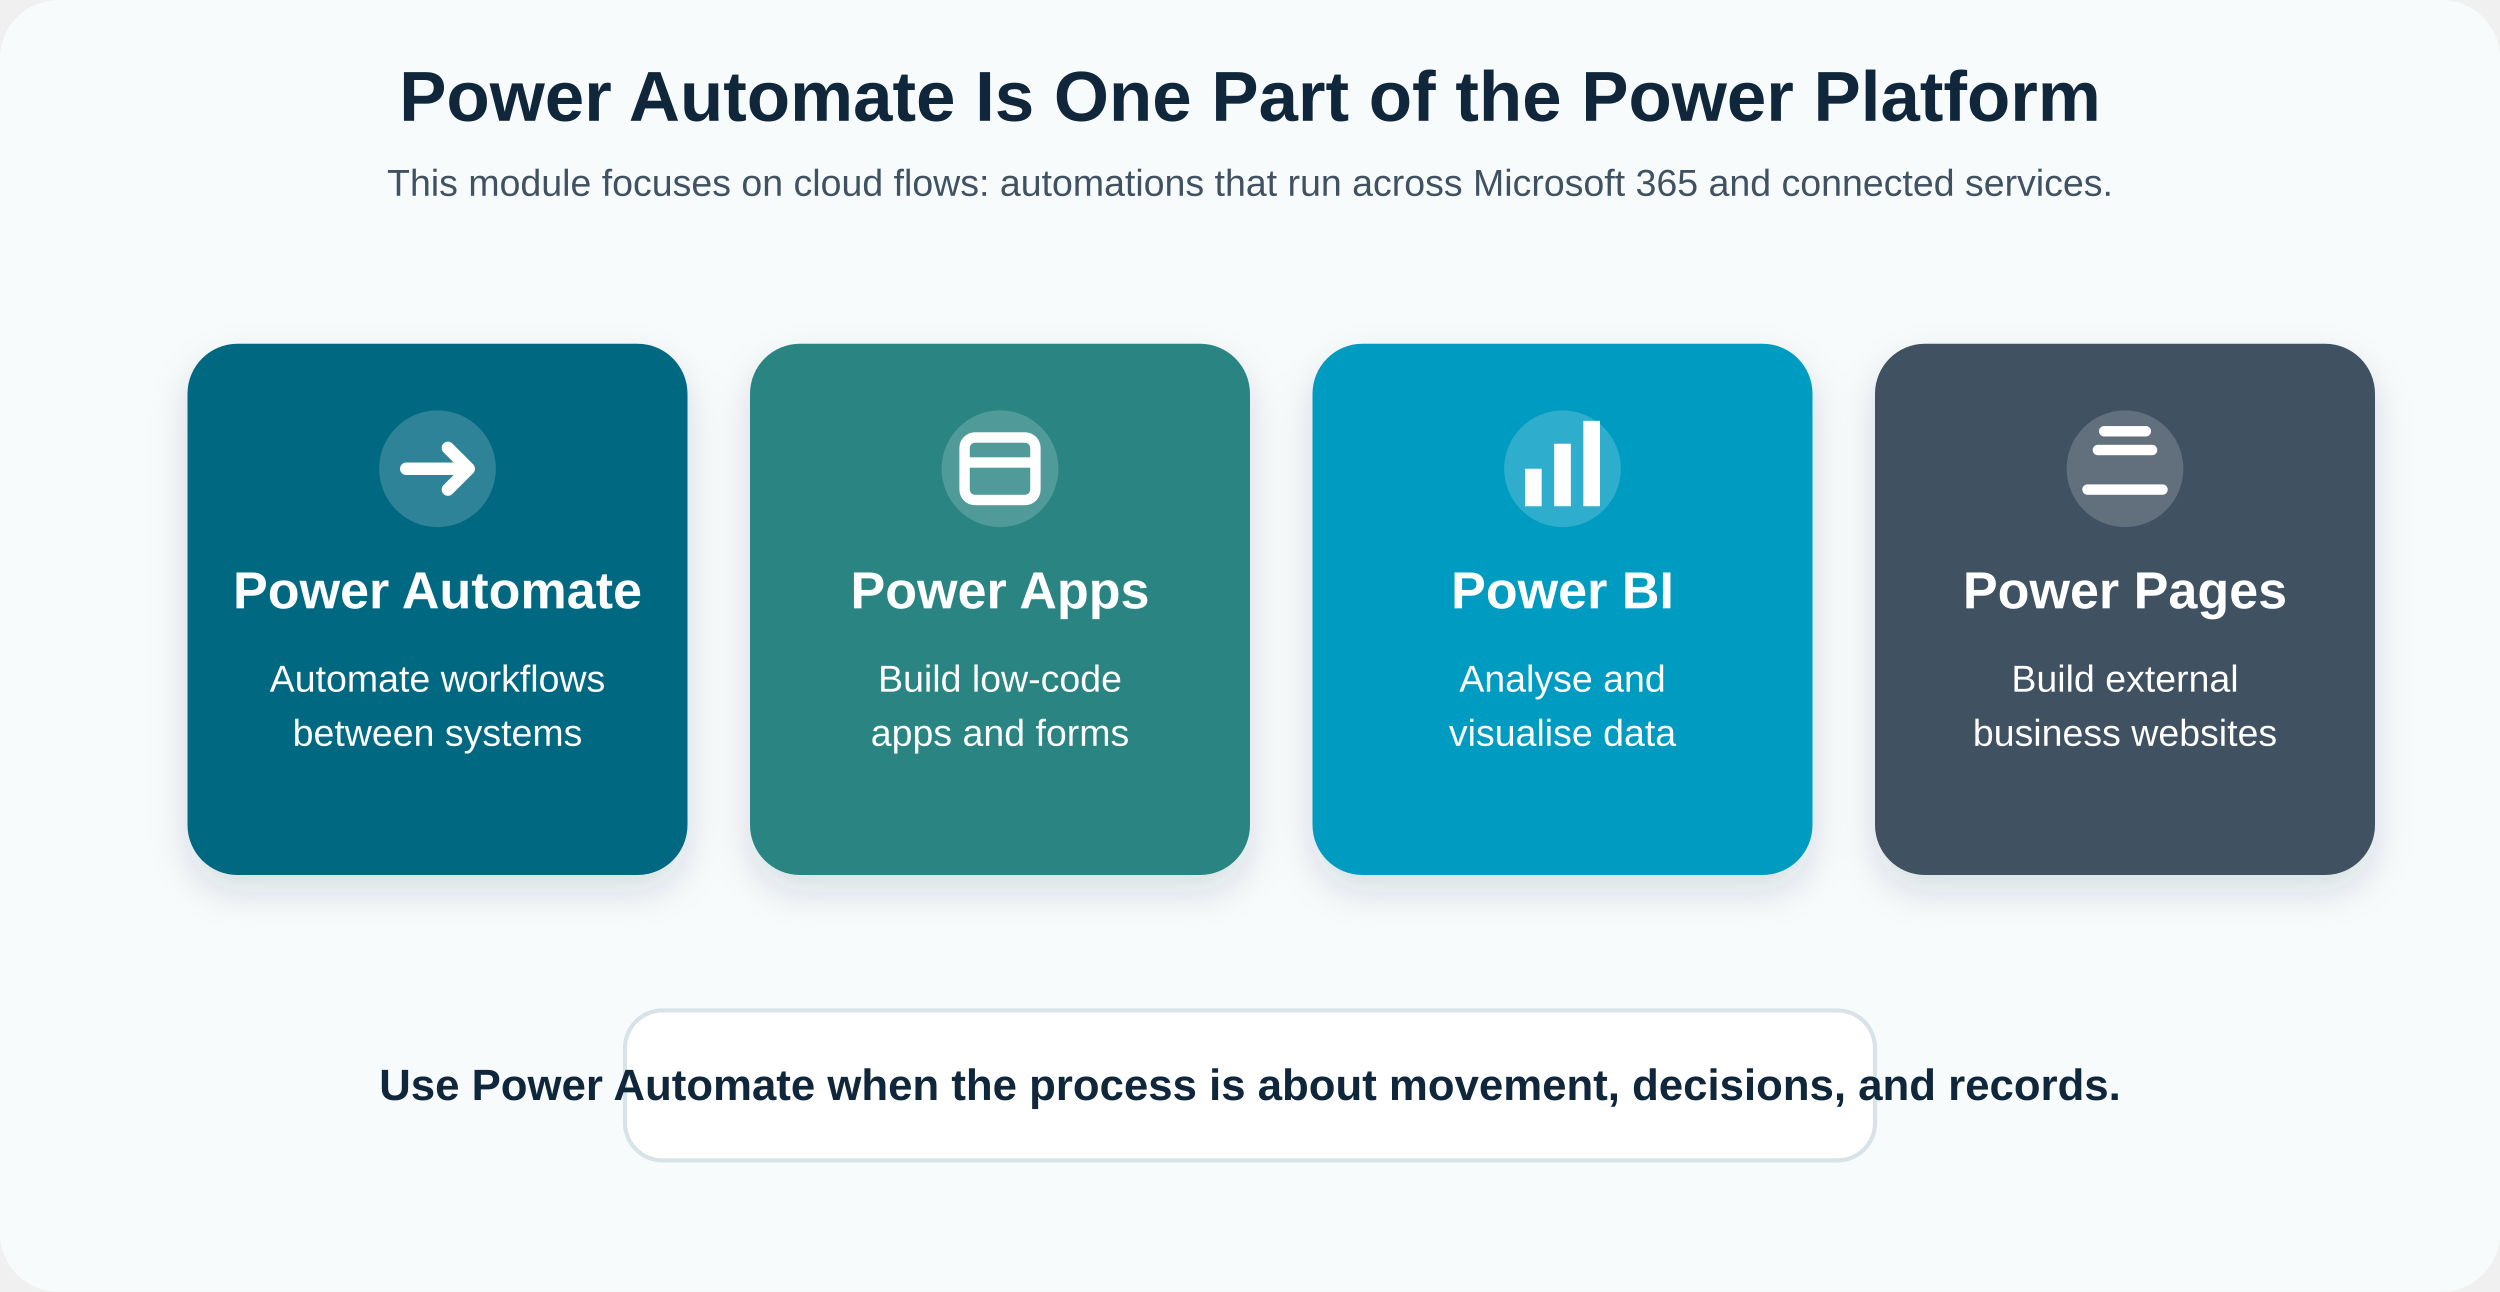
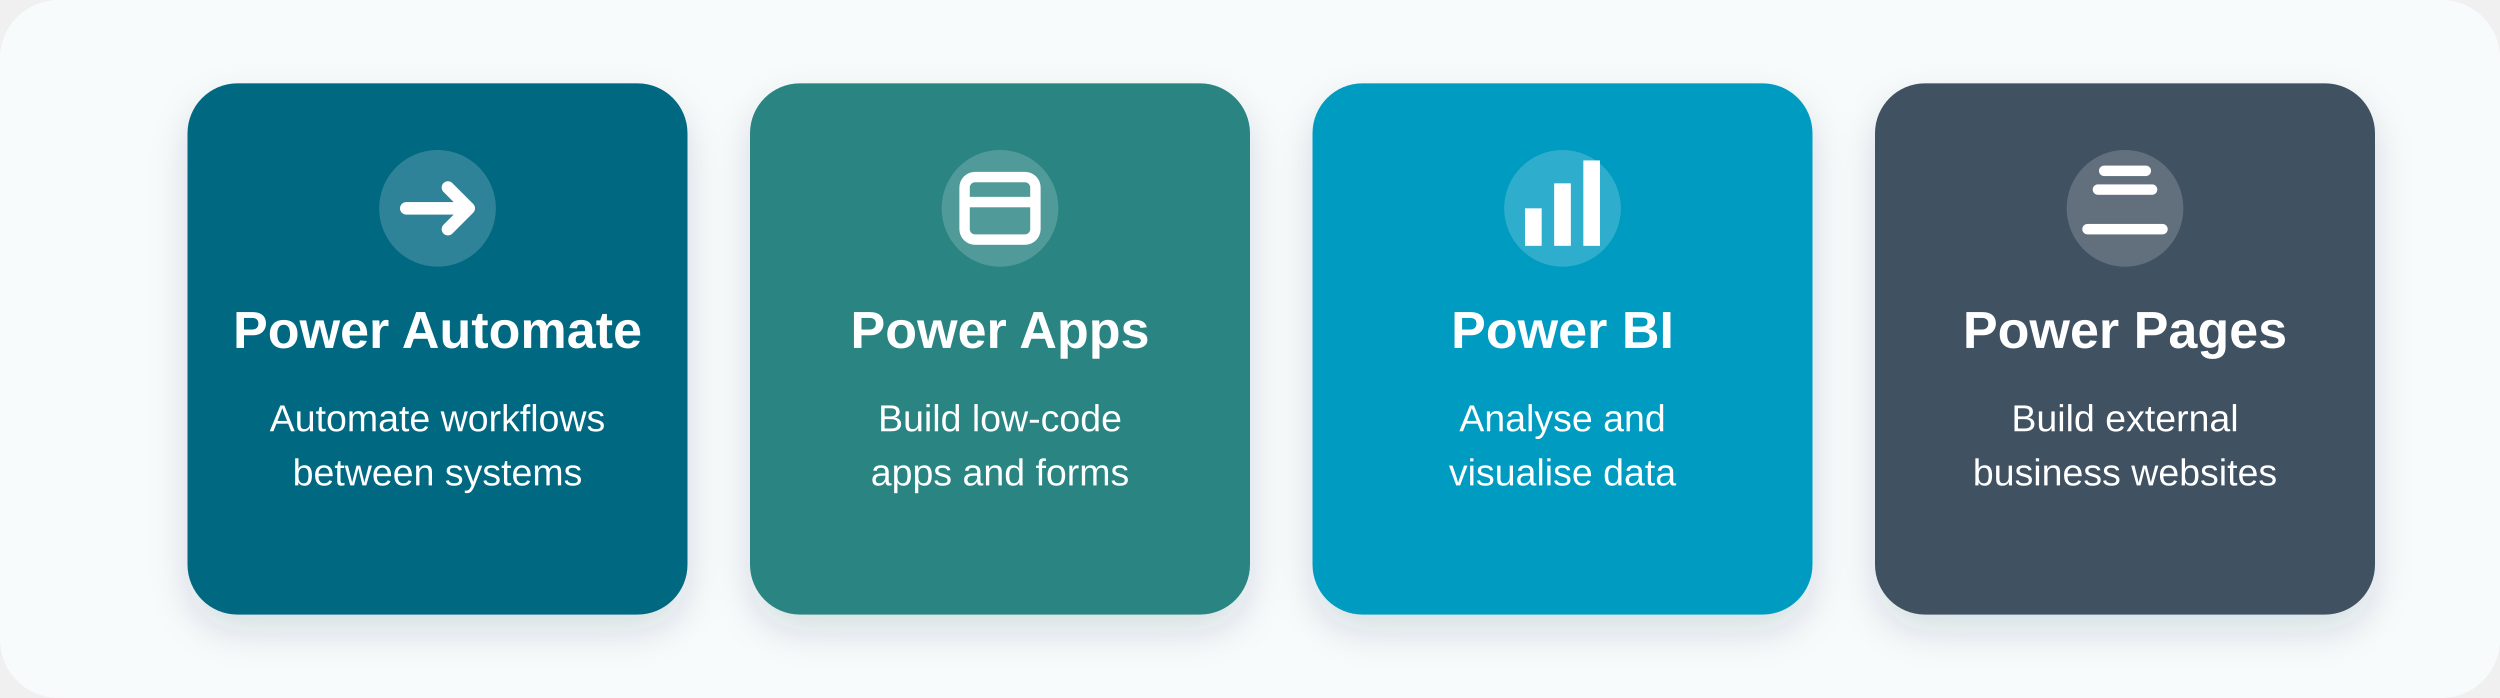
- <svg xmlns="http://www.w3.org/2000/svg" width="1200" height="620" viewBox="0 0 1200 620" role="img" aria-labelledby="title desc">
+ <svg xmlns="http://www.w3.org/2000/svg" width="1200" height="335" viewBox="0 125 1200 335" role="img" aria-labelledby="title desc">
  <defs>
    <filter id="shadow" x="-10%" y="-20%" width="120%" height="140%">
      <feDropShadow dx="0" dy="8" stdDeviation="9" flood-color="#10263b" flood-opacity="0.14" />
    </filter>
  </defs>
-   <rect width="1200" height="620" rx="28" fill="#f7fbfc" />
-   <text x="600" y="58" text-anchor="middle" font-family="Arial, sans-serif" font-size="34" font-weight="700" fill="#10263b">Power Automate Is One Part of the Power Platform</text>
-   <text x="600" y="94" text-anchor="middle" font-family="Arial, sans-serif" font-size="18" fill="#405162">This module focuses on cloud flows: automations that run across Microsoft 365 and connected services.</text>
+   <rect y="125" width="1200" height="335" rx="28" fill="#f7fbfc" />
  <g font-family="Arial, sans-serif" filter="url(#shadow)">
    <rect x="90" y="165" width="240" height="255" rx="24" fill="#006781" />
    <rect x="360" y="165" width="240" height="255" rx="24" fill="#298582" />
    <rect x="630" y="165" width="240" height="255" rx="24" fill="#009bc1" />
    <rect x="900" y="165" width="240" height="255" rx="24" fill="#405162" />
  </g>
  <g font-family="Arial, sans-serif" text-anchor="middle" fill="#ffffff">
    <circle cx="210" cy="225" r="28" fill="#ffffff" fill-opacity="0.18" />
    <path d="M195 225 H225 M215 215 L225 225 L215 235" stroke="#ffffff" stroke-width="6" fill="none" stroke-linecap="round" stroke-linejoin="round" />
    <text x="210" y="292" font-size="25" font-weight="700">Power Automate</text>
    <text x="210" y="332" font-size="18">Automate workflows</text>
    <text x="210" y="358" font-size="18">between systems</text>
    <circle cx="480" cy="225" r="28" fill="#ffffff" fill-opacity="0.18" />
    <rect x="463" y="210" width="34" height="30" rx="5" fill="none" stroke="#ffffff" stroke-width="5" />
    <path d="M463 222 H497" stroke="#ffffff" stroke-width="5" />
    <text x="480" y="292" font-size="25" font-weight="700">Power Apps</text>
    <text x="480" y="332" font-size="18">Build low-code</text>
    <text x="480" y="358" font-size="18">apps and forms</text>
    <circle cx="750" cy="225" r="28" fill="#ffffff" fill-opacity="0.18" />
    <rect x="732" y="225" width="8" height="18" fill="#ffffff" />
    <rect x="746" y="213" width="8" height="30" fill="#ffffff" />
    <rect x="760" y="202" width="8" height="41" fill="#ffffff" />
    <text x="750" y="292" font-size="25" font-weight="700">Power BI</text>
    <text x="750" y="332" font-size="18">Analyse and</text>
    <text x="750" y="358" font-size="18">visualise data</text>
    <circle cx="1020" cy="225" r="28" fill="#ffffff" fill-opacity="0.18" />
    <path d="M1002 235 H1038 M1007 216 H1033 M1010 207 H1030" stroke="#ffffff" stroke-width="5" fill="none" stroke-linecap="round" />
    <text x="1020" y="292" font-size="25" font-weight="700">Power Pages</text>
    <text x="1020" y="332" font-size="18">Build external</text>
    <text x="1020" y="358" font-size="18">business websites</text>
  </g>
-   <rect x="300" y="485" width="600" height="72" rx="18" fill="#ffffff" stroke="#d8e3e8" stroke-width="2" />
-   <text x="600" y="528" text-anchor="middle" font-family="Arial, sans-serif" font-size="21" font-weight="700" fill="#10263b">Use Power Automate when the process is about movement, decisions, and records.</text>
</svg>
